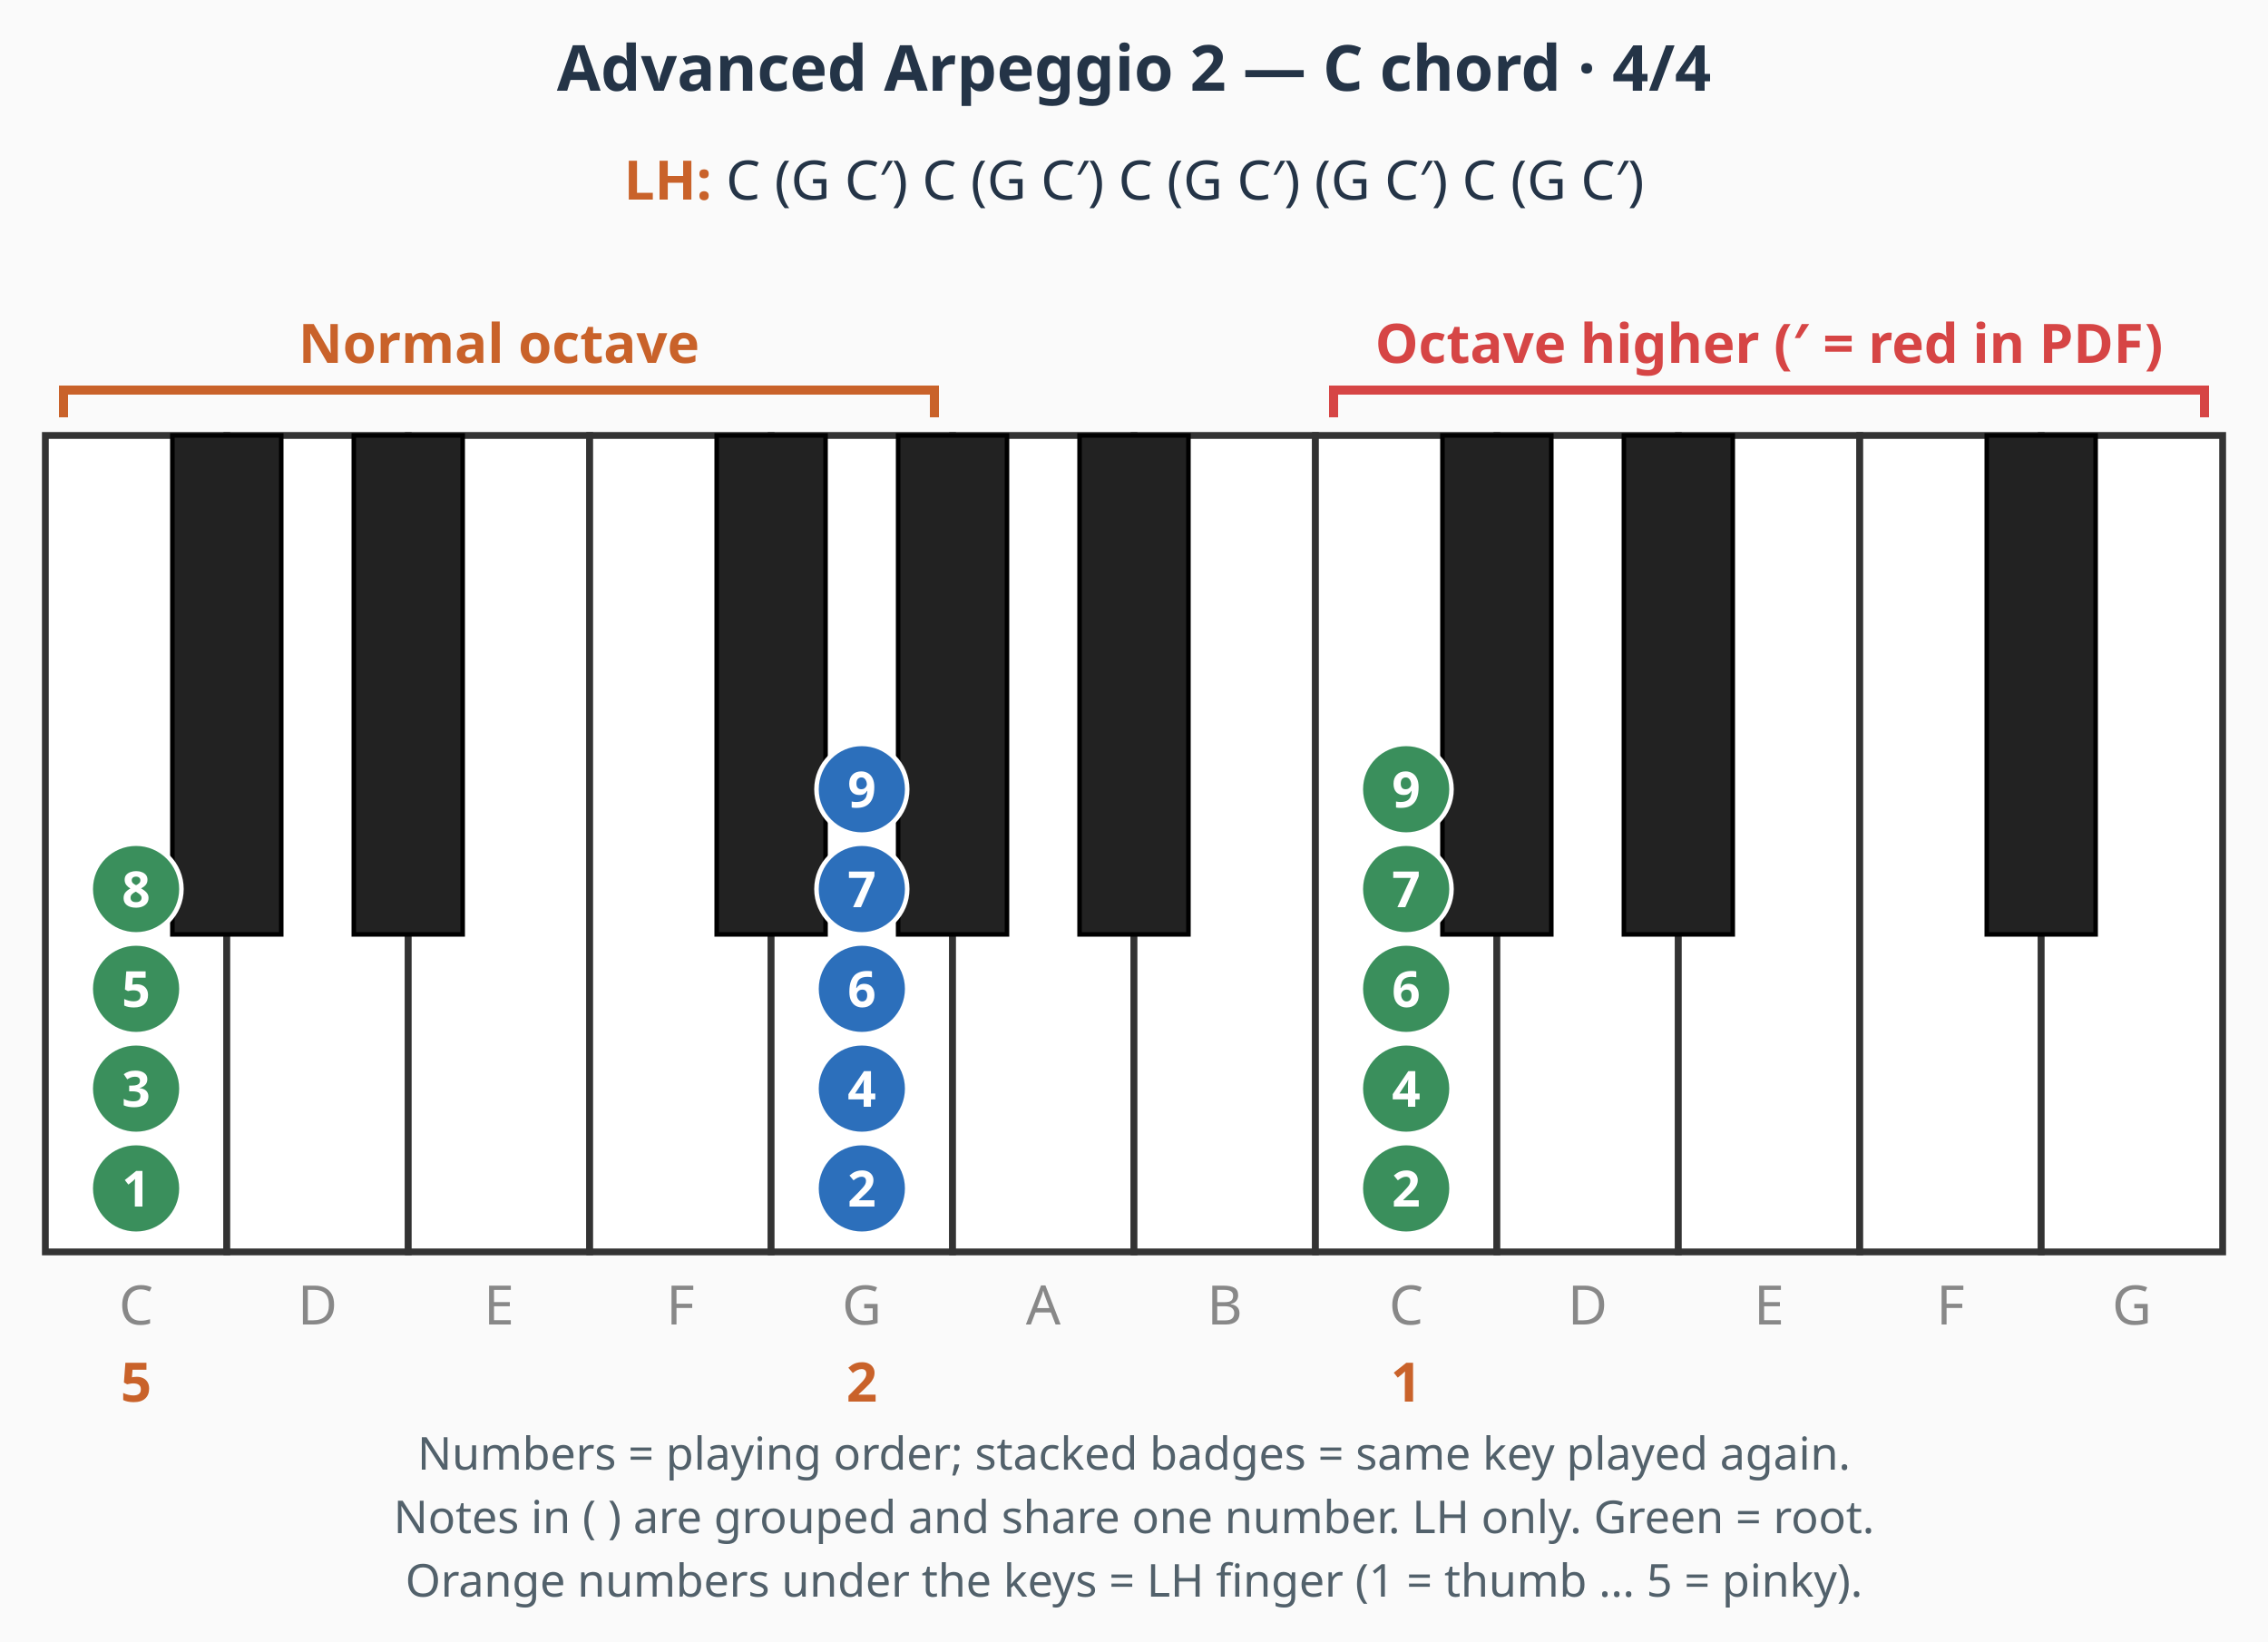
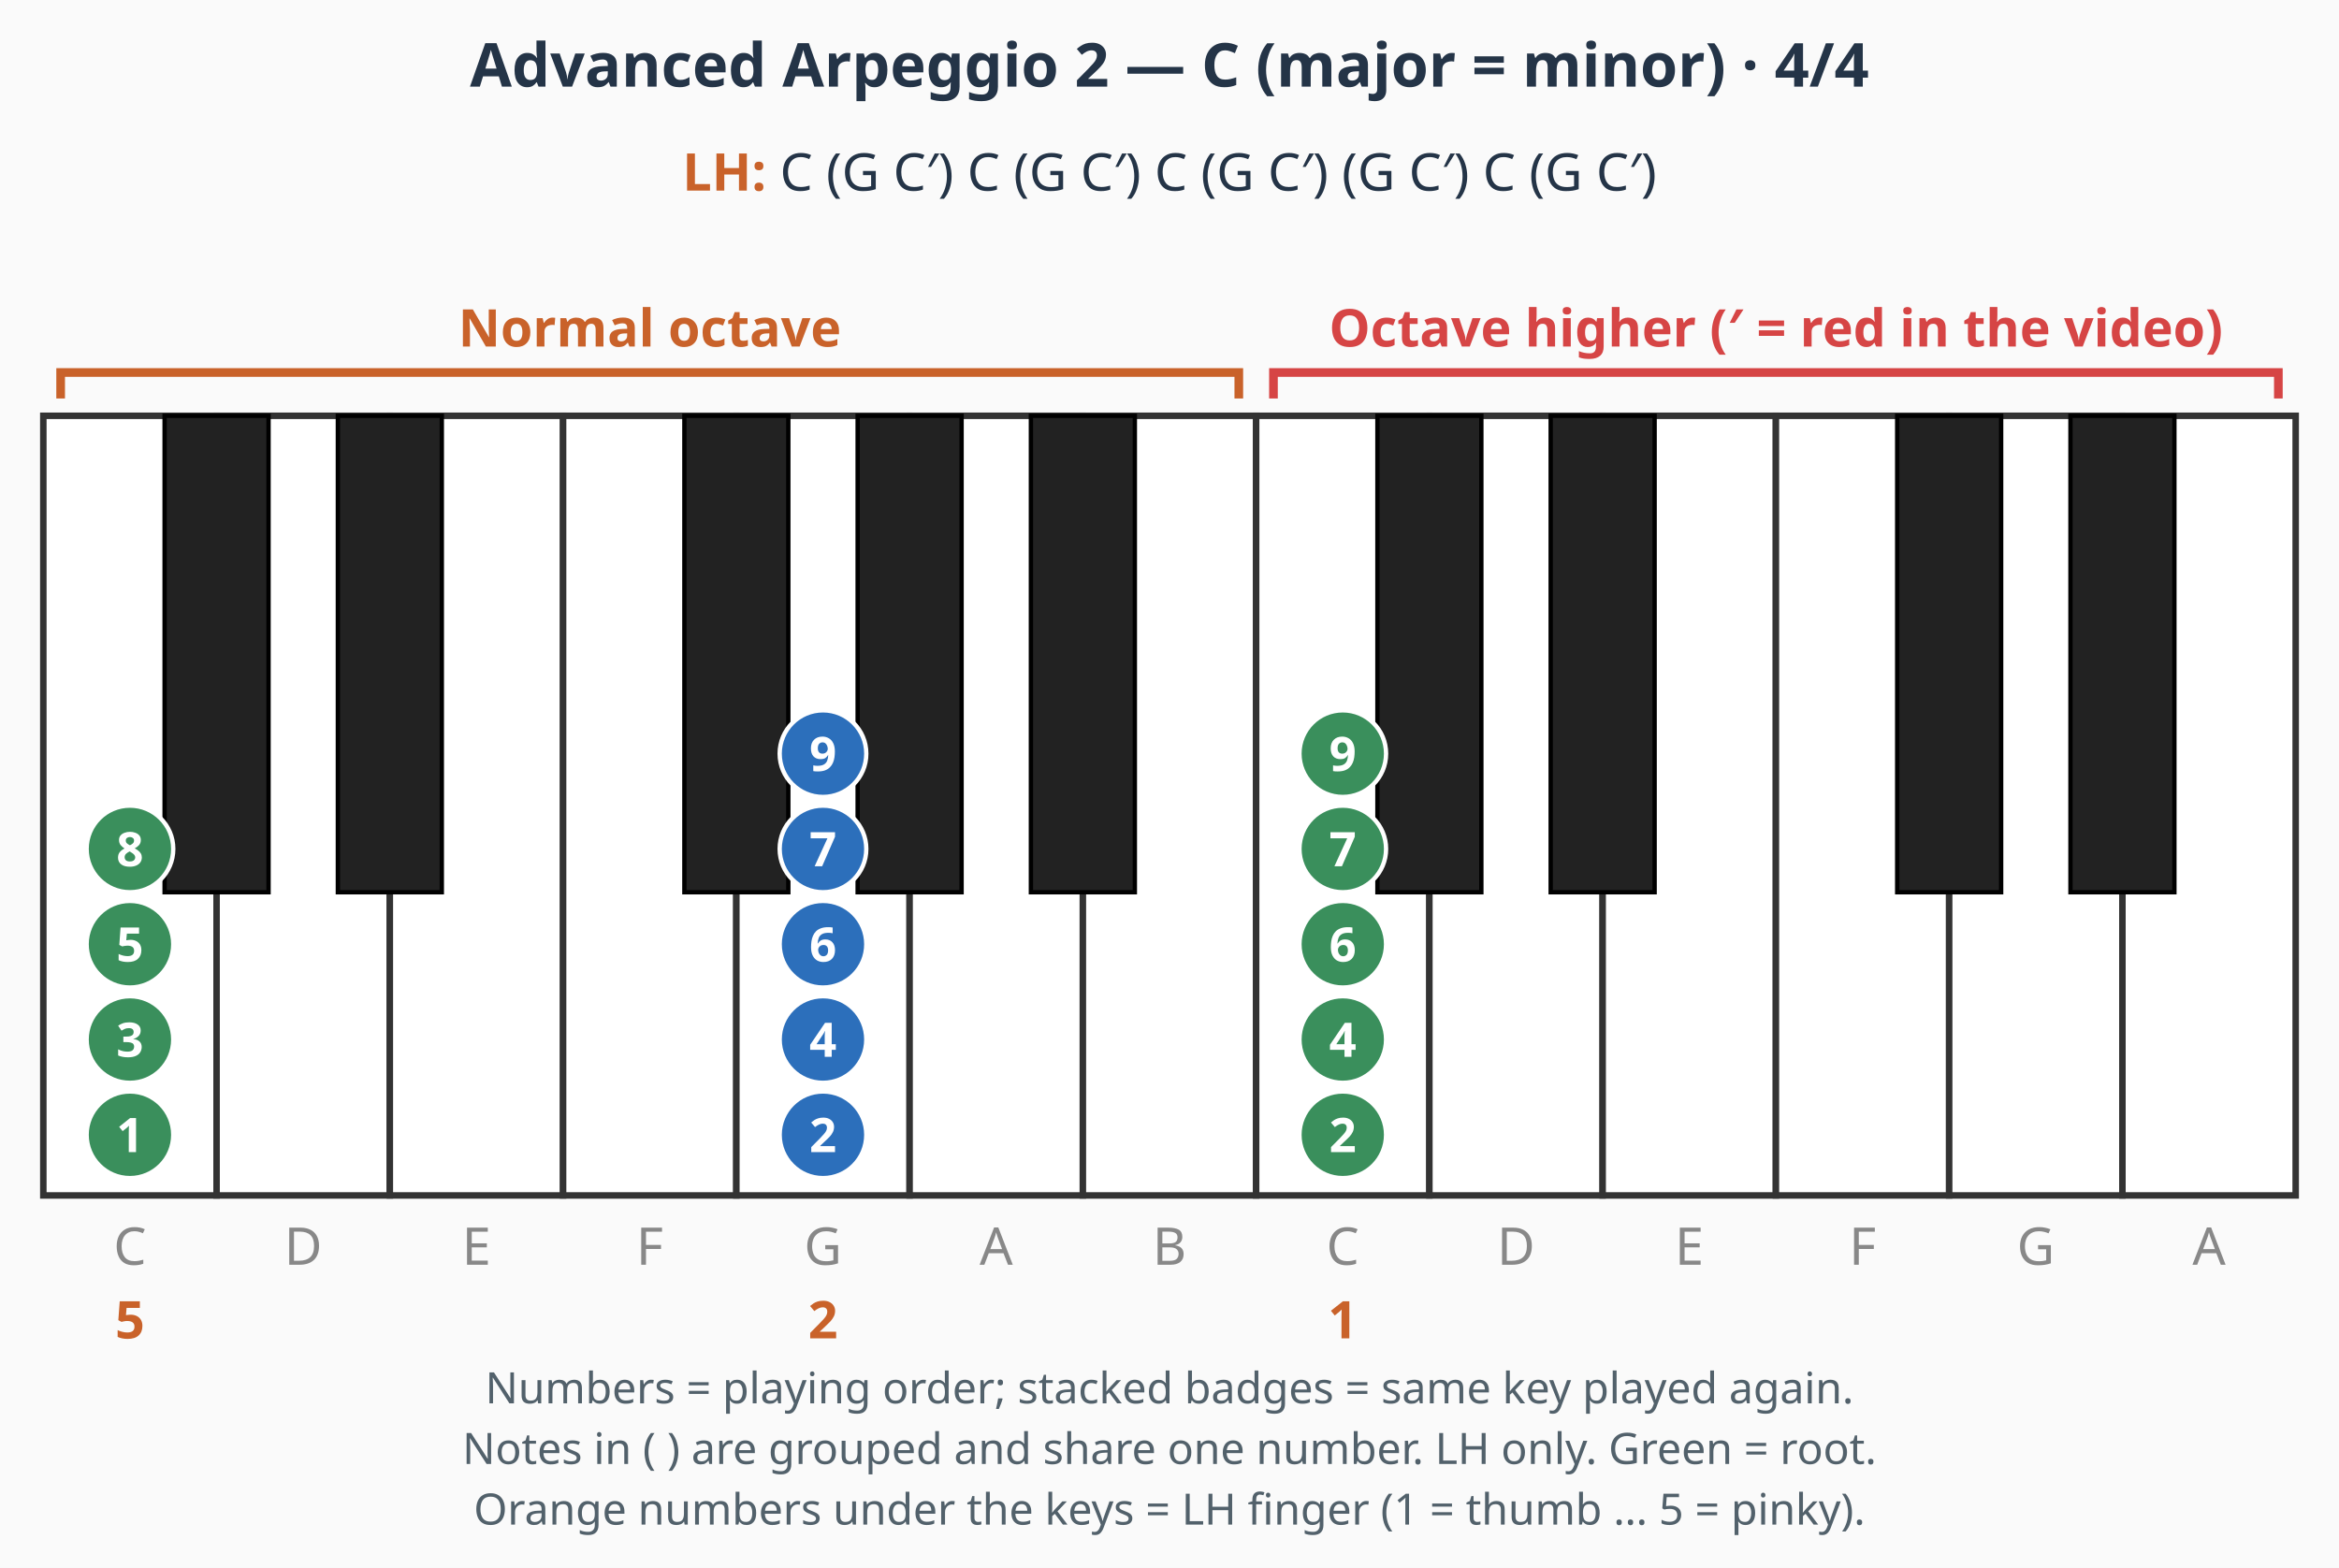
- <svg xmlns="http://www.w3.org/2000/svg" viewBox="0 0 500 362" font-family="sans-serif">
-   <rect width="500" height="362" fill="#fafafa" />
-   <text x="250" y="20" text-anchor="middle" font-size="14" font-weight="bold" fill="#243447">Advanced Arpeggio 2 — C chord · 4/4</text>
-   <text x="250" y="44" text-anchor="middle" font-size="12" fill="#243447">
+ <svg xmlns="http://www.w3.org/2000/svg" viewBox="0 0 540 362" font-family="sans-serif">
+   <rect width="540" height="362" fill="#fafafa" />
+   <text x="270" y="20" text-anchor="middle" font-size="14" font-weight="bold" fill="#243447">Advanced Arpeggio 2 — C (major = minor) · 4/4</text>
+   <text x="270" y="44" text-anchor="middle" font-size="12" fill="#243447">
    <tspan fill="#c9622a" font-weight="bold">LH:</tspan> C (G C′) C (G C′) C (G C′) (G C′) C (G C′)</text>
-   <path d="M14 92 V86 H206 V92" fill="none" stroke="#c9622a" stroke-width="2" />
-   <text x="110" y="80" text-anchor="middle" font-size="12" font-weight="bold" fill="#c9622a">Normal octave</text>
-   <path d="M294 92 V86 H486 V92" fill="none" stroke="#d64545" stroke-width="2" />
-   <text x="390" y="80" text-anchor="middle" font-size="12" font-weight="bold" fill="#d64545">Octave higher (′ = red in PDF)</text>
+   <path d="M14 92 V86 H286 V92" fill="none" stroke="#c9622a" stroke-width="2" />
+   <text x="150" y="80" text-anchor="middle" font-size="12" font-weight="bold" fill="#c9622a">Normal octave</text>
+   <path d="M294 92 V86 H526 V92" fill="none" stroke="#d64545" stroke-width="2" />
+   <text x="410" y="80" text-anchor="middle" font-size="12" font-weight="bold" fill="#d64545">Octave higher (′ = red in the video)</text>
  <g transform="translate(0,96)">
    <g stroke="#333" stroke-width="1.5">
      <rect x="10" y="0" width="40" height="180" fill="#ffffff" />
      <rect x="50" y="0" width="40" height="180" fill="#ffffff" />
      <rect x="90" y="0" width="40" height="180" fill="#ffffff" />
      <rect x="130" y="0" width="40" height="180" fill="#ffffff" />
      <rect x="170" y="0" width="40" height="180" fill="#ffffff" />
      <rect x="210" y="0" width="40" height="180" fill="#ffffff" />
      <rect x="250" y="0" width="40" height="180" fill="#ffffff" />
      <rect x="290" y="0" width="40" height="180" fill="#ffffff" />
      <rect x="330" y="0" width="40" height="180" fill="#ffffff" />
      <rect x="370" y="0" width="40" height="180" fill="#ffffff" />
      <rect x="410" y="0" width="40" height="180" fill="#ffffff" />
      <rect x="450" y="0" width="40" height="180" fill="#ffffff" />
+       <rect x="490" y="0" width="40" height="180" fill="#ffffff" />
    </g>
    <g stroke="#000" stroke-width="1" fill="#222222">
      <rect x="38" y="0" width="24" height="110" />
      <rect x="78" y="0" width="24" height="110" />
      <rect x="158" y="0" width="24" height="110" />
      <rect x="198" y="0" width="24" height="110" />
      <rect x="238" y="0" width="24" height="110" />
      <rect x="318" y="0" width="24" height="110" />
      <rect x="358" y="0" width="24" height="110" />
      <rect x="438" y="0" width="24" height="110" />
+       <rect x="478" y="0" width="24" height="110" />
    </g>
    <g>
      <circle cx="30" cy="166" r="10" fill="#3a8f5c" stroke="#ffffff" stroke-width="1" />
      <circle cx="30" cy="144" r="10" fill="#3a8f5c" stroke="#ffffff" stroke-width="1" />
      <circle cx="30" cy="122" r="10" fill="#3a8f5c" stroke="#ffffff" stroke-width="1" />
      <circle cx="30" cy="100" r="10" fill="#3a8f5c" stroke="#ffffff" stroke-width="1" />
      <circle cx="190" cy="166" r="10" fill="#2c6fbb" stroke="#ffffff" stroke-width="1" />
      <circle cx="190" cy="144" r="10" fill="#2c6fbb" stroke="#ffffff" stroke-width="1" />
      <circle cx="190" cy="122" r="10" fill="#2c6fbb" stroke="#ffffff" stroke-width="1" />
      <circle cx="190" cy="100" r="10" fill="#2c6fbb" stroke="#ffffff" stroke-width="1" />
      <circle cx="190" cy="78" r="10" fill="#2c6fbb" stroke="#ffffff" stroke-width="1" />
      <circle cx="310" cy="166" r="10" fill="#3a8f5c" stroke="#ffffff" stroke-width="1" />
      <circle cx="310" cy="144" r="10" fill="#3a8f5c" stroke="#ffffff" stroke-width="1" />
      <circle cx="310" cy="122" r="10" fill="#3a8f5c" stroke="#ffffff" stroke-width="1" />
      <circle cx="310" cy="100" r="10" fill="#3a8f5c" stroke="#ffffff" stroke-width="1" />
      <circle cx="310" cy="78" r="10" fill="#3a8f5c" stroke="#ffffff" stroke-width="1" />
    </g>
    <g fill="#ffffff" font-size="11" font-weight="bold" text-anchor="middle">
      <text x="30" y="170">1</text>
      <text x="30" y="148">3</text>
      <text x="30" y="126">5</text>
      <text x="30" y="104">8</text>
      <text x="190" y="170">2</text>
      <text x="190" y="148">4</text>
      <text x="190" y="126">6</text>
      <text x="190" y="104">7</text>
      <text x="190" y="82">9</text>
      <text x="310" y="170">2</text>
      <text x="310" y="148">4</text>
      <text x="310" y="126">6</text>
      <text x="310" y="104">7</text>
      <text x="310" y="82">9</text>
    </g>
    <g fill="#888" font-size="12" text-anchor="middle">
      <text x="30" y="196">C</text>
      <text x="70" y="196">D</text>
      <text x="110" y="196">E</text>
      <text x="150" y="196">F</text>
      <text x="190" y="196">G</text>
      <text x="230" y="196">A</text>
      <text x="270" y="196">B</text>
      <text x="310" y="196">C</text>
      <text x="350" y="196">D</text>
      <text x="390" y="196">E</text>
      <text x="430" y="196">F</text>
      <text x="470" y="196">G</text>
+       <text x="510" y="196">A</text>
    </g>
    <g font-size="12" font-weight="bold" text-anchor="middle">
      <text x="30" y="213" fill="#c9622a">5</text>
      <text x="190" y="213" fill="#c9622a">2</text>
      <text x="310" y="213" fill="#c9622a">1</text>
    </g>
  </g>
-   <text x="250" y="324" text-anchor="middle" font-size="10" fill="#52616b">Numbers = playing order; stacked badges = same key played again.</text>
-   <text x="250" y="338" text-anchor="middle" font-size="10" fill="#52616b">Notes in ( ) are grouped and share one number. LH only. Green = root.</text>
-   <text x="250" y="352" text-anchor="middle" font-size="10" fill="#52616b">Orange numbers under the keys = LH finger (1 = thumb … 5 = pinky).</text>
+   <text x="270" y="324" text-anchor="middle" font-size="10" fill="#52616b">Numbers = playing order; stacked badges = same key played again.</text>
+   <text x="270" y="338" text-anchor="middle" font-size="10" fill="#52616b">Notes in ( ) are grouped and share one number. LH only. Green = root.</text>
+   <text x="270" y="352" text-anchor="middle" font-size="10" fill="#52616b">Orange numbers under the keys = LH finger (1 = thumb … 5 = pinky).</text>
</svg>
